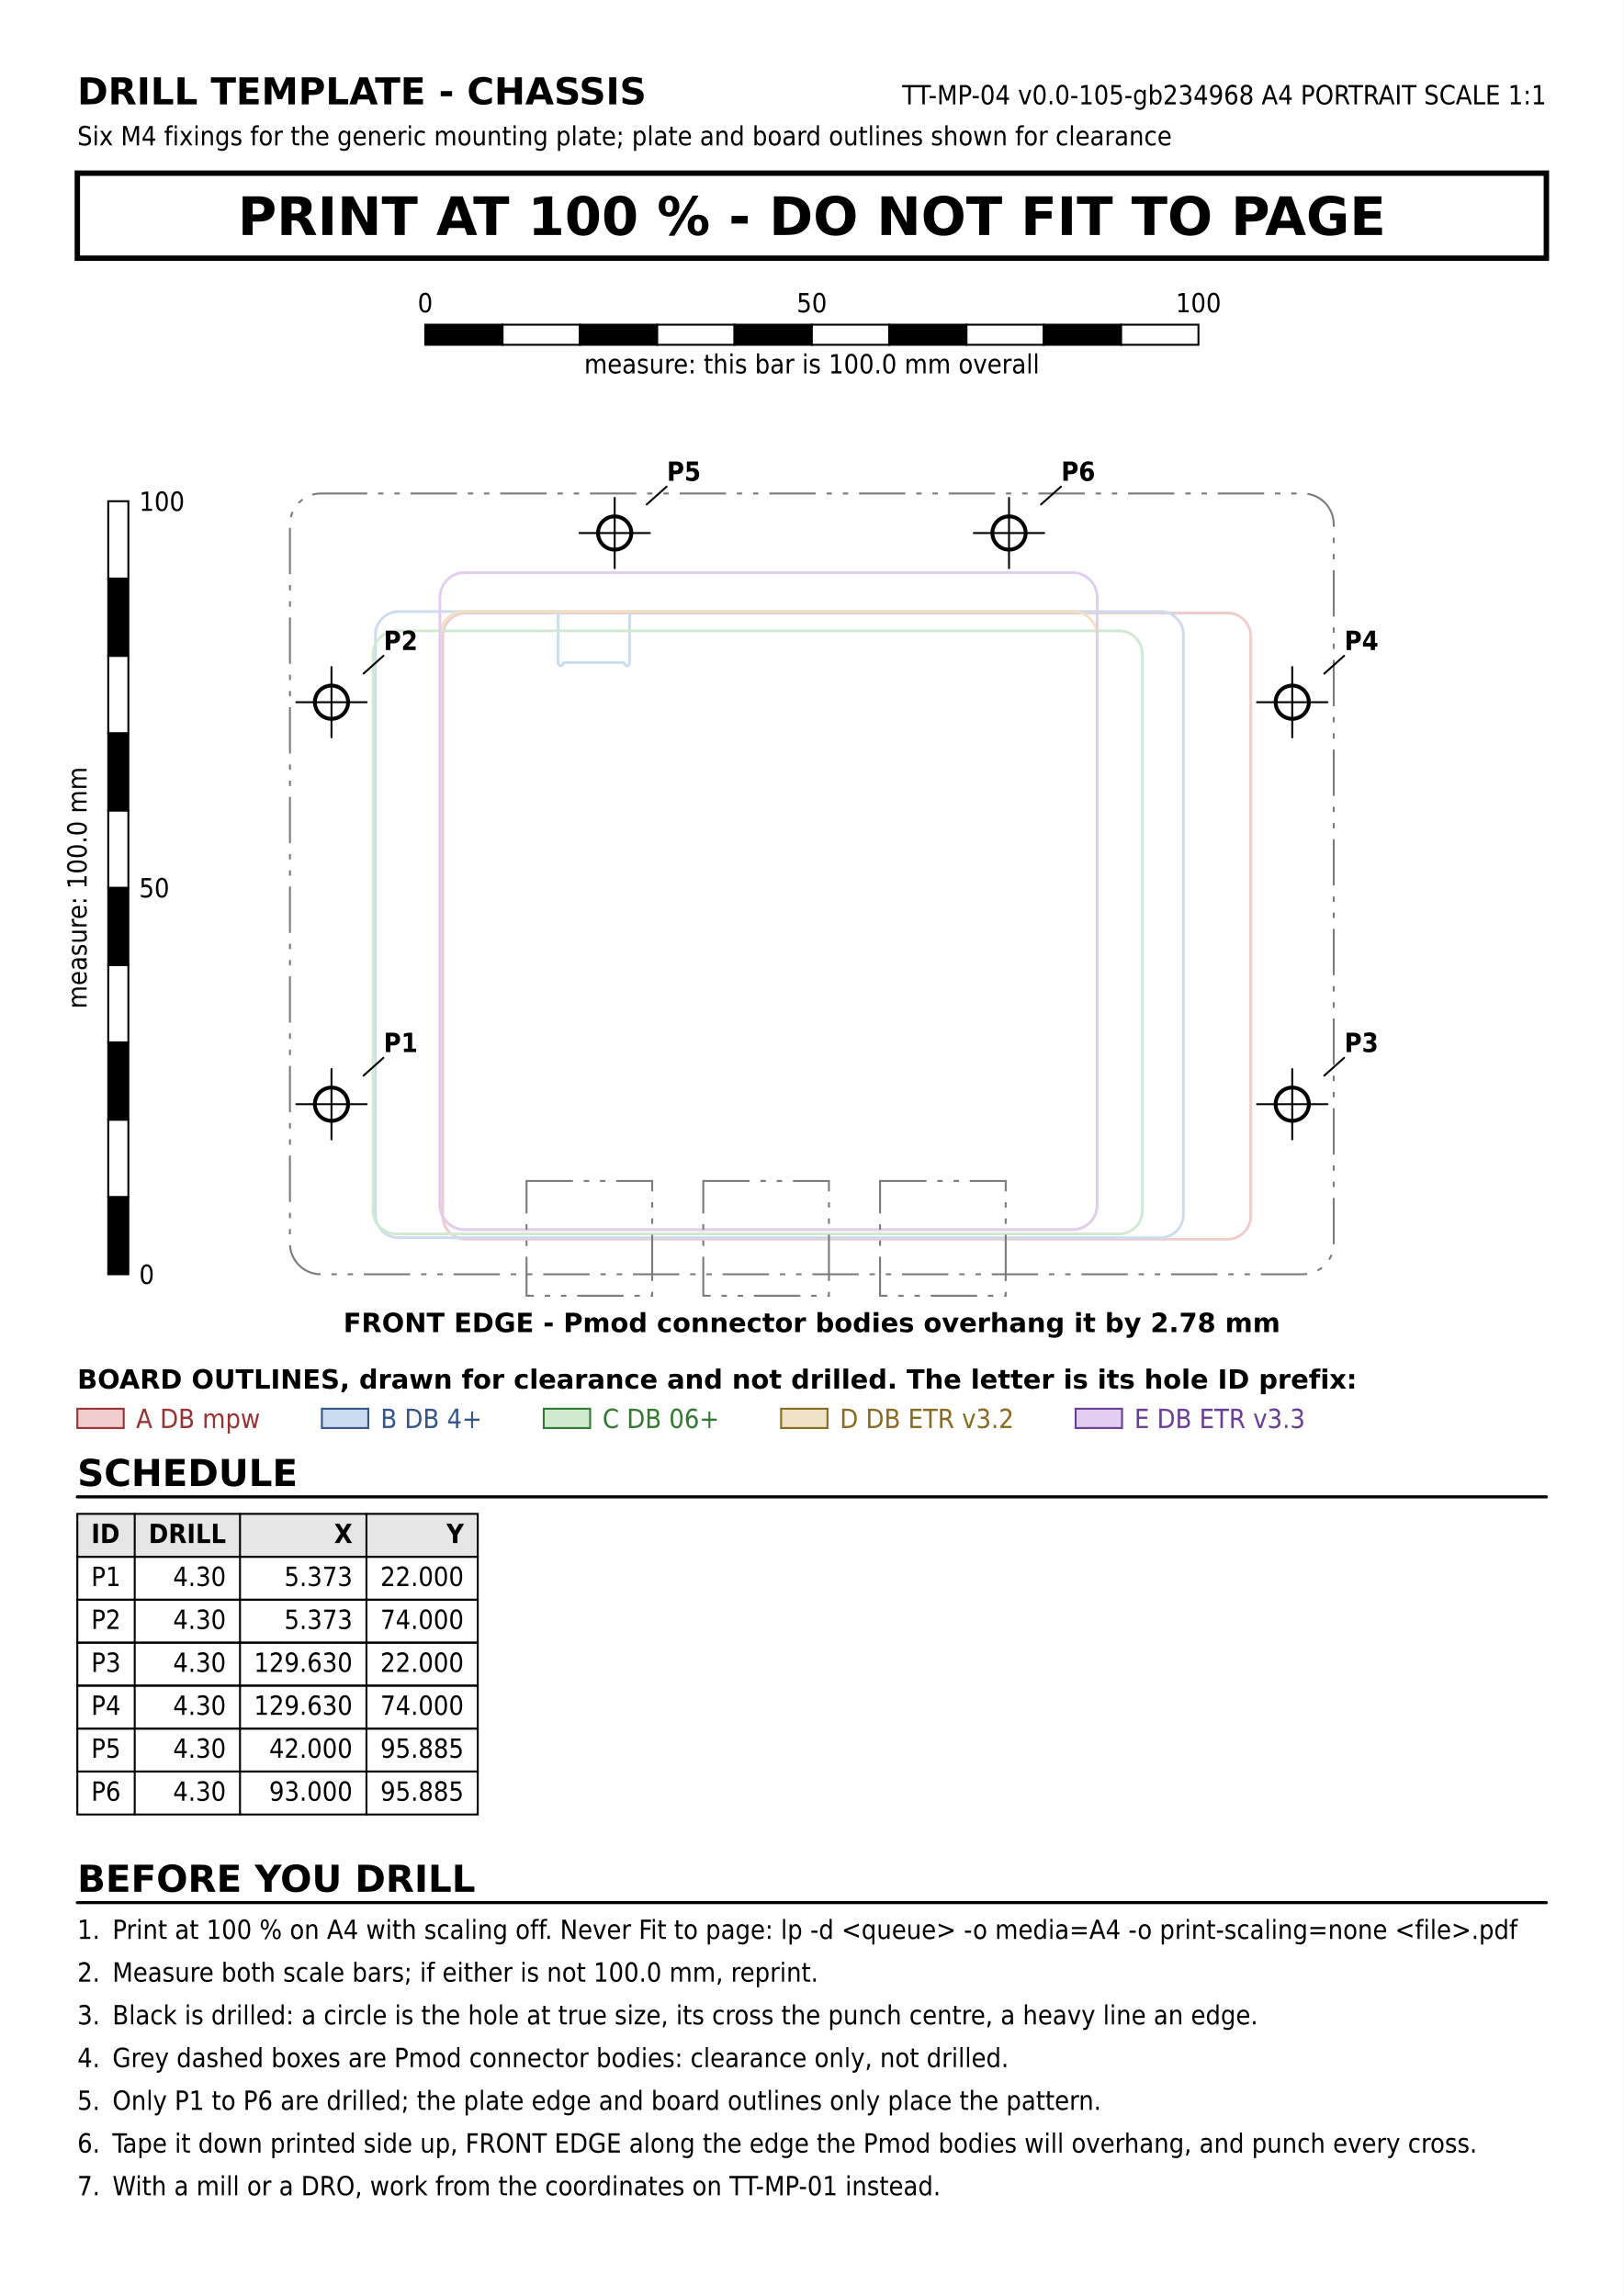
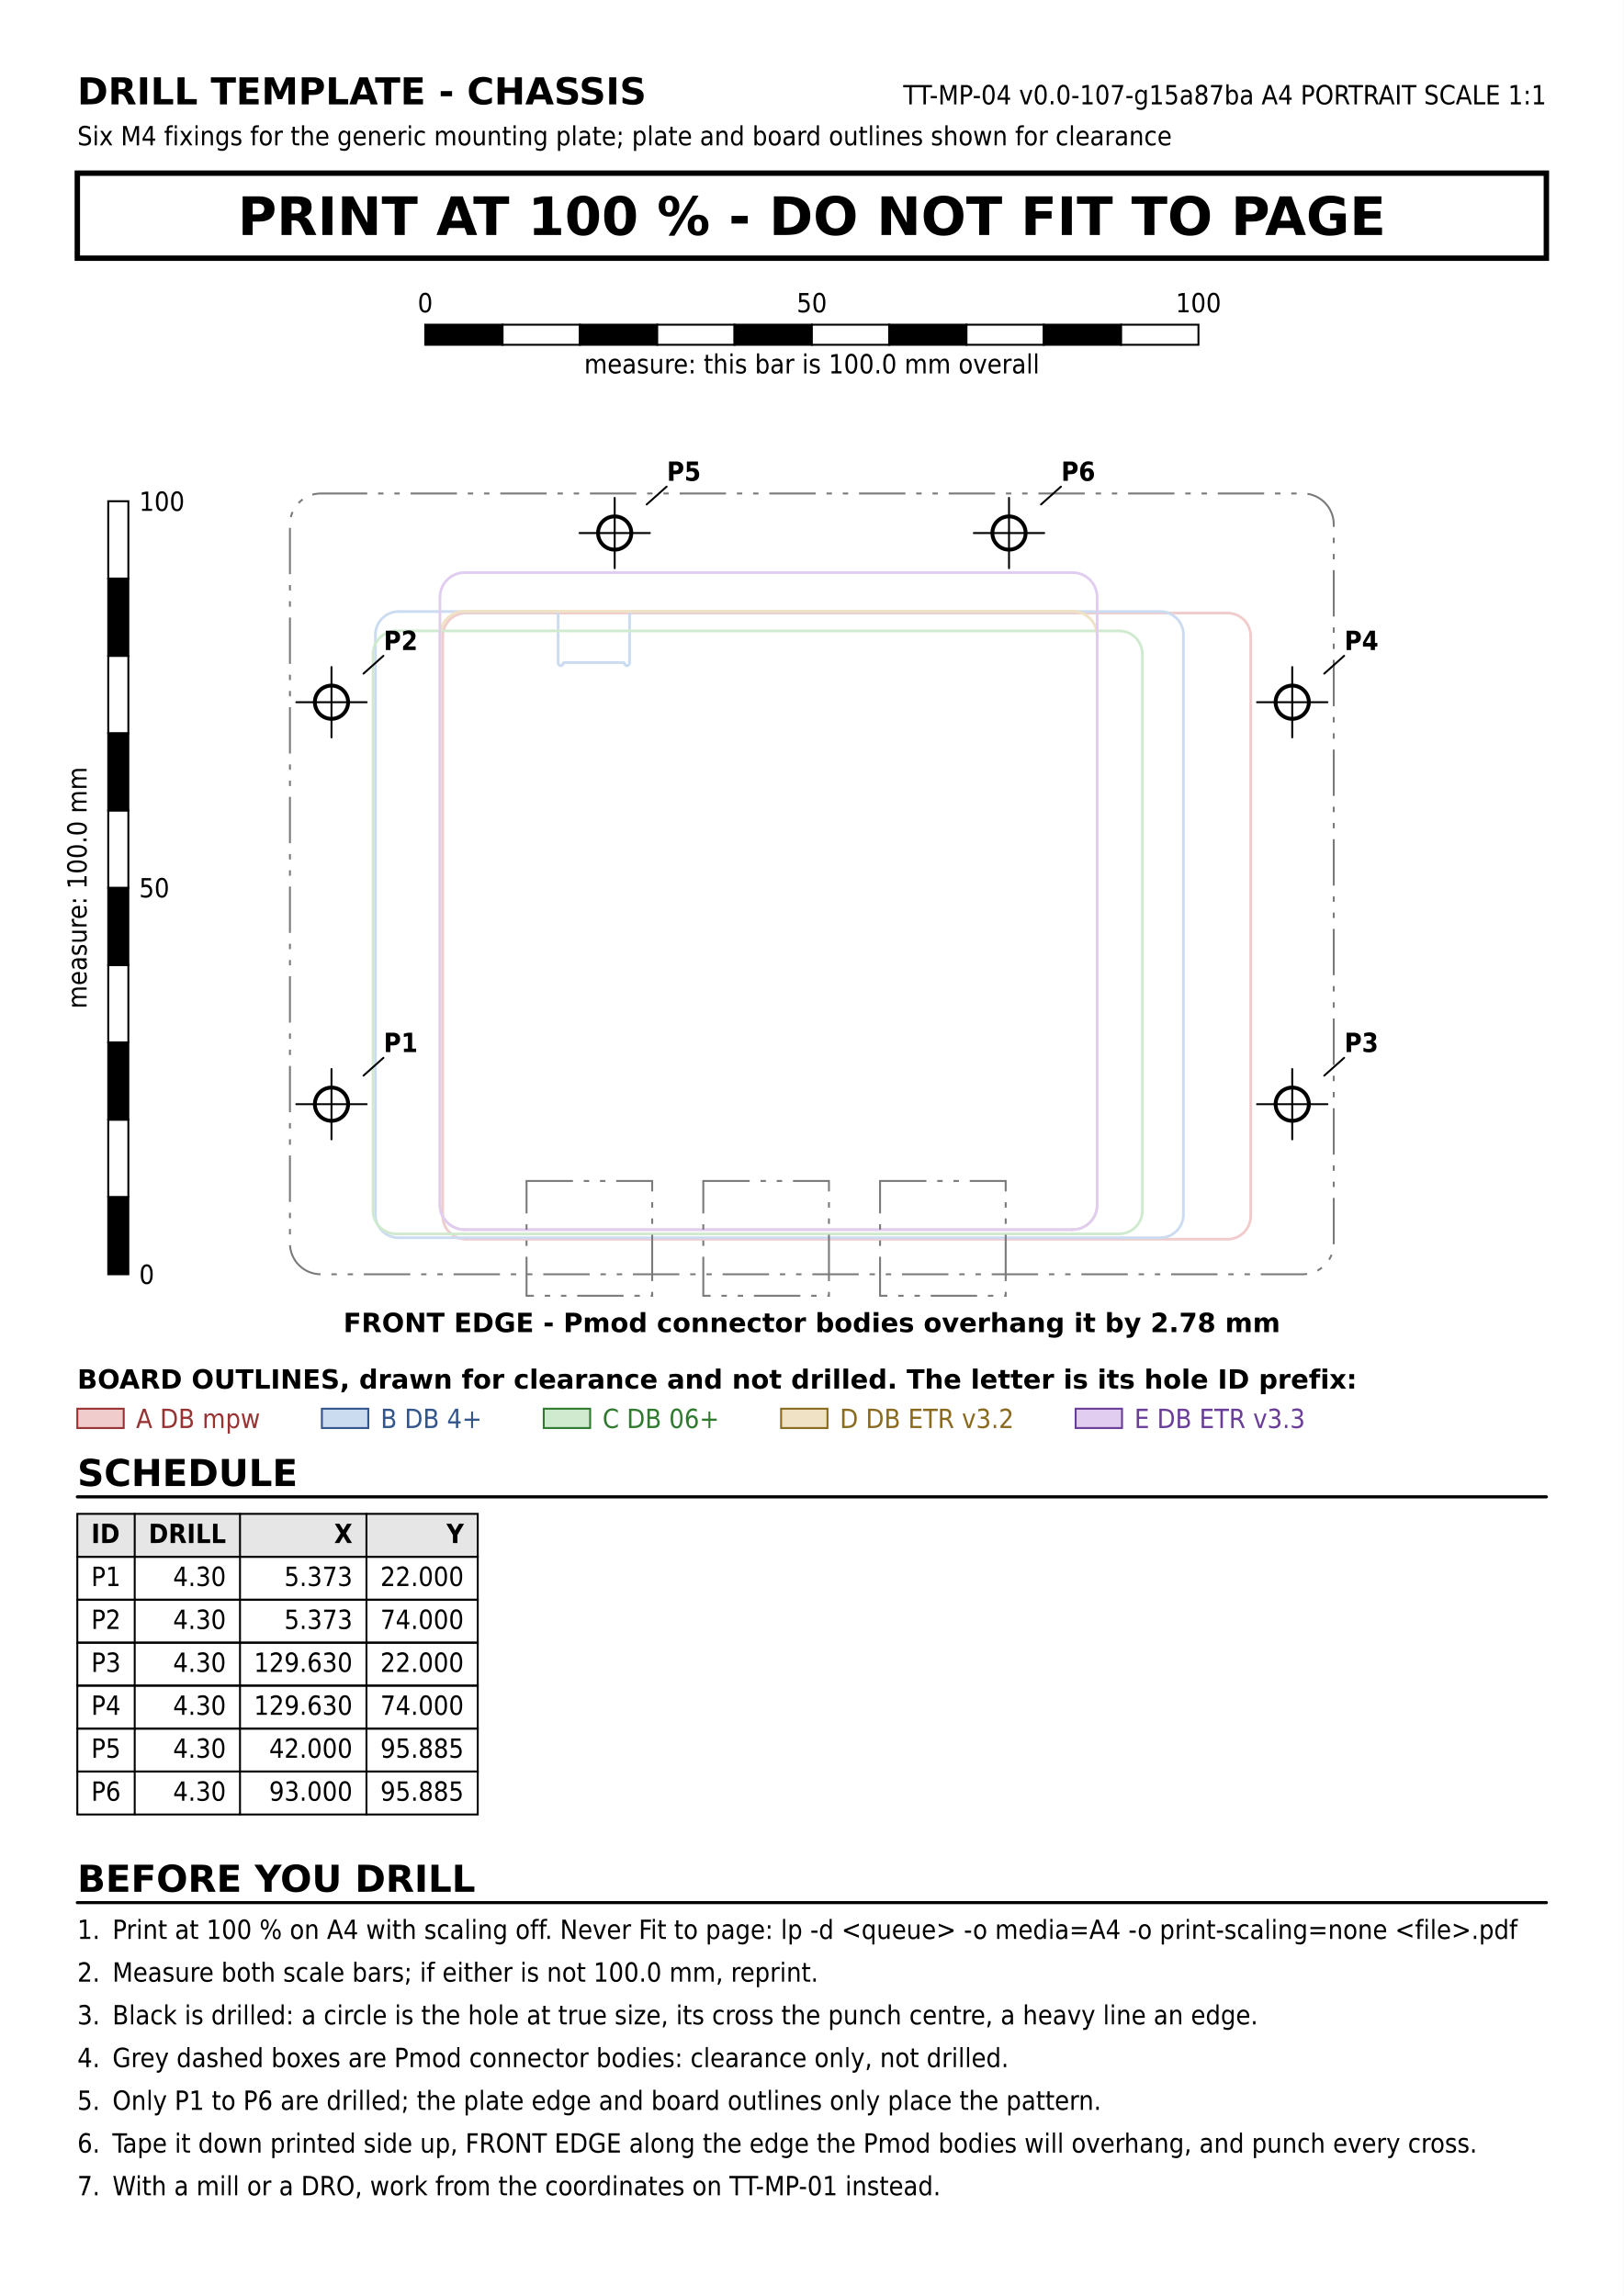
<svg xmlns="http://www.w3.org/2000/svg" version="1.1" width="210mm" height="297mm" viewBox="0 0 210 297">
  <rect width="100%" height="100%" fill="#ffffff" />
  <text x="10" y="13.5" font-family="DejaVu Sans, Liberation Sans, sans-serif" font-size="4.801" fill="#000000" text-anchor="start" font-weight="bold">DRILL TEMPLATE - CHASSIS</text>
-   <text x="200" y="13.5" font-family="DejaVu Sans Condensed, DejaVu Sans, Liberation Sans, sans-serif" font-size="3.429" fill="#000000" text-anchor="end">TT-MP-04    v0.0-105-gb234968    A4 PORTRAIT    SCALE 1:1</text>
+   <text x="200" y="13.5" font-family="DejaVu Sans Condensed, DejaVu Sans, Liberation Sans, sans-serif" font-size="3.429" fill="#000000" text-anchor="end">TT-MP-04    v0.0-107-g15a87ba    A4 PORTRAIT    SCALE 1:1</text>
  <text x="10" y="18.8" font-family="DejaVu Sans Condensed, DejaVu Sans, Liberation Sans, sans-serif" font-size="3.429" fill="#000000" text-anchor="start">Six M4 fixings for the generic mounting plate; plate and board outlines shown for clearance</text>
  <rect x="10" y="22.4" width="190" height="11" fill="none" stroke="#000000" stroke-width="0.7" />
  <text x="105" y="30.4" font-family="DejaVu Sans, Liberation Sans, sans-serif" font-size="6.859" fill="#000000" text-anchor="middle" font-weight="bold">PRINT AT 100 %   -   DO NOT FIT TO PAGE</text>
  <rect x="55" y="42" width="10" height="2.6" fill="#000000" stroke="#000000" stroke-width="0.25" />
  <rect x="65" y="42" width="10" height="2.6" fill="#ffffff" stroke="#000000" stroke-width="0.25" />
  <rect x="75" y="42" width="10" height="2.6" fill="#000000" stroke="#000000" stroke-width="0.25" />
  <rect x="85" y="42" width="10" height="2.6" fill="#ffffff" stroke="#000000" stroke-width="0.25" />
  <rect x="95" y="42" width="10" height="2.6" fill="#000000" stroke="#000000" stroke-width="0.25" />
  <rect x="105" y="42" width="10" height="2.6" fill="#ffffff" stroke="#000000" stroke-width="0.25" />
  <rect x="115" y="42" width="10" height="2.6" fill="#000000" stroke="#000000" stroke-width="0.25" />
  <rect x="125" y="42" width="10" height="2.6" fill="#ffffff" stroke="#000000" stroke-width="0.25" />
  <rect x="135" y="42" width="10" height="2.6" fill="#000000" stroke="#000000" stroke-width="0.25" />
  <rect x="145" y="42" width="10" height="2.6" fill="#ffffff" stroke="#000000" stroke-width="0.25" />
  <text x="55" y="40.4" font-family="DejaVu Sans Condensed, DejaVu Sans, Liberation Sans, sans-serif" font-size="3.429" fill="#000000" text-anchor="middle">0</text>
  <text x="105" y="40.4" font-family="DejaVu Sans Condensed, DejaVu Sans, Liberation Sans, sans-serif" font-size="3.429" fill="#000000" text-anchor="middle">50</text>
  <text x="155" y="40.4" font-family="DejaVu Sans Condensed, DejaVu Sans, Liberation Sans, sans-serif" font-size="3.429" fill="#000000" text-anchor="middle">100</text>
  <text x="105" y="48.3" font-family="DejaVu Sans Condensed, DejaVu Sans, Liberation Sans, sans-serif" font-size="3.429" fill="#000000" text-anchor="middle">measure: this bar is 100.0 mm overall</text>
  <line x1="60.26" y1="79.299" x2="158.76" y2="79.299" stroke="#f0cccc" stroke-width="0.35" stroke-linecap="round" />
  <line x1="158.76" y1="160.299" x2="60.26" y2="160.299" stroke="#f0cccc" stroke-width="0.35" stroke-linecap="round" />
  <line x1="161.76" y1="82.299" x2="161.76" y2="157.299" stroke="#f0cccc" stroke-width="0.35" stroke-linecap="round" />
  <line x1="57.26" y1="157.299" x2="57.26" y2="82.299" stroke="#f0cccc" stroke-width="0.35" stroke-linecap="round" />
  <path d="M 158.76 79.299 A 3 3 0 0 1 161.76 82.299" fill="none" stroke="#f0cccc" stroke-width="0.35" stroke-linejoin="round" stroke-linecap="round" />
  <path d="M 60.26 160.299 A 3 3 0 0 1 57.26 157.299" fill="none" stroke="#f0cccc" stroke-width="0.35" stroke-linejoin="round" stroke-linecap="round" />
  <path d="M 57.26 82.299 A 3 3 0 0 1 60.26 79.299" fill="none" stroke="#f0cccc" stroke-width="0.35" stroke-linejoin="round" stroke-linecap="round" />
  <path d="M 161.76 157.299 A 3 3 0 0 1 158.76 160.299" fill="none" stroke="#f0cccc" stroke-width="0.35" stroke-linejoin="round" stroke-linecap="round" />
  <line x1="81.825" y1="79.109" x2="150.055" y2="79.109" stroke="#ccdcf0" stroke-width="0.35" stroke-linecap="round" />
  <line x1="150.055" y1="160.109" x2="51.555" y2="160.109" stroke="#ccdcf0" stroke-width="0.35" stroke-linecap="round" />
  <line x1="153.055" y1="82.109" x2="153.055" y2="157.109" stroke="#ccdcf0" stroke-width="0.35" stroke-linecap="round" />
  <line x1="71.785" y1="79.109" x2="51.555" y2="79.109" stroke="#ccdcf0" stroke-width="0.35" stroke-linecap="round" />
  <line x1="48.555" y1="157.109" x2="48.555" y2="82.109" stroke="#ccdcf0" stroke-width="0.35" stroke-linecap="round" />
  <line x1="72.185" y1="85.71" x2="72.185" y2="79.51" stroke="#ccdcf0" stroke-width="0.35" stroke-linecap="round" />
  <line x1="80.625" y1="85.71" x2="72.985" y2="85.71" stroke="#ccdcf0" stroke-width="0.35" stroke-linecap="round" />
  <line x1="81.425" y1="79.51" x2="81.425" y2="85.71" stroke="#ccdcf0" stroke-width="0.35" stroke-linecap="round" />
  <path d="M 71.785 79.109 A 0.4 0.4 0 0 1 72.185 79.51" fill="none" stroke="#ccdcf0" stroke-width="0.35" stroke-linejoin="round" stroke-linecap="round" />
  <path d="M 81.425 79.51 A 0.4 0.4 0 0 1 81.825 79.109" fill="none" stroke="#ccdcf0" stroke-width="0.35" stroke-linejoin="round" stroke-linecap="round" />
  <path d="M 150.055 79.109 A 3 3 0 0 1 153.055 82.109" fill="none" stroke="#ccdcf0" stroke-width="0.35" stroke-linejoin="round" stroke-linecap="round" />
  <path d="M 51.555 160.109 A 3 3 0 0 1 48.555 157.109" fill="none" stroke="#ccdcf0" stroke-width="0.35" stroke-linejoin="round" stroke-linecap="round" />
  <path d="M 48.555 82.109 A 3 3 0 0 1 51.555 79.109" fill="none" stroke="#ccdcf0" stroke-width="0.35" stroke-linejoin="round" stroke-linecap="round" />
  <path d="M 153.055 157.109 A 3 3 0 0 1 150.055 160.109" fill="none" stroke="#ccdcf0" stroke-width="0.35" stroke-linejoin="round" stroke-linecap="round" />
  <path d="M 72.51 86.109 A 0.364 0.364 0 0 1 72.185 85.71" fill="none" stroke="#ccdcf0" stroke-width="0.35" stroke-linejoin="round" stroke-linecap="round" />
  <path d="M 72.835 85.829 A 0.303 0.303 0 0 1 72.51 86.109" fill="none" stroke="#ccdcf0" stroke-width="0.35" stroke-linejoin="round" stroke-linecap="round" />
  <path d="M 72.835 85.829 A 0.136 0.136 0 0 1 72.985 85.71" fill="none" stroke="#ccdcf0" stroke-width="0.35" stroke-linejoin="round" stroke-linecap="round" />
  <path d="M 80.625 85.71 A 0.136 0.136 0 0 1 80.775 85.829" fill="none" stroke="#ccdcf0" stroke-width="0.35" stroke-linejoin="round" stroke-linecap="round" />
  <path d="M 81.1 86.109 A 0.303 0.303 0 0 1 80.775 85.829" fill="none" stroke="#ccdcf0" stroke-width="0.35" stroke-linejoin="round" stroke-linecap="round" />
  <path d="M 81.425 85.71 A 0.364 0.364 0 0 1 81.1 86.109" fill="none" stroke="#ccdcf0" stroke-width="0.35" stroke-linejoin="round" stroke-linecap="round" />
  <line x1="51.245" y1="81.609" x2="144.745" y2="81.609" stroke="#cfeacf" stroke-width="0.35" stroke-linecap="round" />
  <line x1="144.745" y1="159.609" x2="51.245" y2="159.609" stroke="#cfeacf" stroke-width="0.35" stroke-linecap="round" />
  <line x1="147.745" y1="84.609" x2="147.745" y2="156.609" stroke="#cfeacf" stroke-width="0.35" stroke-linecap="round" />
  <line x1="48.245" y1="156.609" x2="48.245" y2="84.609" stroke="#cfeacf" stroke-width="0.35" stroke-linecap="round" />
  <path d="M 144.745 81.609 A 3 3 0 0 1 147.745 84.609" fill="none" stroke="#cfeacf" stroke-width="0.35" stroke-linejoin="round" stroke-linecap="round" />
  <path d="M 51.245 159.609 A 3 3 0 0 1 48.245 156.609" fill="none" stroke="#cfeacf" stroke-width="0.35" stroke-linejoin="round" stroke-linecap="round" />
  <path d="M 48.245 84.609 A 3 3 0 0 1 51.245 81.609" fill="none" stroke="#cfeacf" stroke-width="0.35" stroke-linejoin="round" stroke-linecap="round" />
  <path d="M 147.745 156.609 A 3 3 0 0 1 144.745 159.609" fill="none" stroke="#cfeacf" stroke-width="0.35" stroke-linejoin="round" stroke-linecap="round" />
  <line x1="138.7" y1="159.065" x2="60.1" y2="159.065" stroke="#f0e2c4" stroke-width="0.35" stroke-linecap="round" />
  <line x1="56.9" y1="155.864" x2="56.9" y2="82.264" stroke="#f0e2c4" stroke-width="0.35" stroke-linecap="round" />
  <line x1="141.9" y1="82.264" x2="141.9" y2="155.864" stroke="#f0e2c4" stroke-width="0.35" stroke-linecap="round" />
  <line x1="60.1" y1="79.064" x2="138.7" y2="79.064" stroke="#f0e2c4" stroke-width="0.35" stroke-linecap="round" />
  <path d="M 60.1 159.065 A 3.2 3.2 0 0 1 56.9 155.864" fill="none" stroke="#f0e2c4" stroke-width="0.35" stroke-linejoin="round" stroke-linecap="round" />
  <path d="M 141.9 155.864 A 3.2 3.2 0 0 1 138.7 159.065" fill="none" stroke="#f0e2c4" stroke-width="0.35" stroke-linejoin="round" stroke-linecap="round" />
  <path d="M 138.7 79.064 A 3.2 3.2 0 0 1 141.9 82.264" fill="none" stroke="#f0e2c4" stroke-width="0.35" stroke-linejoin="round" stroke-linecap="round" />
  <path d="M 56.9 82.264 A 3.2 3.2 0 0 1 60.1 79.064" fill="none" stroke="#f0e2c4" stroke-width="0.35" stroke-linejoin="round" stroke-linecap="round" />
  <line x1="56.9" y1="155.864" x2="56.9" y2="77.264" stroke="#e0cdf0" stroke-width="0.35" stroke-linecap="round" />
  <line x1="60.1" y1="74.064" x2="138.7" y2="74.064" stroke="#e0cdf0" stroke-width="0.35" stroke-linecap="round" />
  <line x1="138.7" y1="159.065" x2="60.1" y2="159.065" stroke="#e0cdf0" stroke-width="0.35" stroke-linecap="round" />
  <line x1="141.9" y1="77.264" x2="141.9" y2="155.864" stroke="#e0cdf0" stroke-width="0.35" stroke-linecap="round" />
  <path d="M 56.9 77.264 A 3.2 3.2 0 0 1 60.1 74.064" fill="none" stroke="#e0cdf0" stroke-width="0.35" stroke-linejoin="round" stroke-linecap="round" />
  <path d="M 60.1 159.065 A 3.2 3.2 0 0 1 56.9 155.864" fill="none" stroke="#e0cdf0" stroke-width="0.35" stroke-linejoin="round" stroke-linecap="round" />
  <path d="M 138.7 74.064 A 3.2 3.2 0 0 1 141.9 77.264" fill="none" stroke="#e0cdf0" stroke-width="0.35" stroke-linejoin="round" stroke-linecap="round" />
  <path d="M 141.9 155.864 A 3.2 3.2 0 0 1 138.7 159.065" fill="none" stroke="#e0cdf0" stroke-width="0.35" stroke-linejoin="round" stroke-linecap="round" />
  <rect x="68.1" y="152.764" width="16.25" height="14.85" fill="none" stroke="#7a7a7a" stroke-width="0.25" stroke-dasharray="6.0,1.4,0.7,1.4,0.7,1.4" />
  <rect x="90.96" y="152.764" width="16.25" height="14.85" fill="none" stroke="#7a7a7a" stroke-width="0.25" stroke-dasharray="6.0,1.4,0.7,1.4,0.7,1.4" />
  <rect x="113.82" y="152.764" width="16.25" height="14.85" fill="none" stroke="#7a7a7a" stroke-width="0.25" stroke-dasharray="6.0,1.4,0.7,1.4,0.7,1.4" />
  <rect x="37.5" y="63.834" width="135" height="101" fill="none" stroke="#7a7a7a" stroke-width="0.25" stroke-dasharray="6.0,1.4,0.7,1.4,0.7,1.4" rx="4" ry="4" />
  <circle cx="42.873" cy="142.834" r="2.15" fill="#ffffff" stroke="#000000" stroke-width="0.5" />
  <line x1="38.323" y1="142.834" x2="47.423" y2="142.834" stroke="#000000" stroke-width="0.25" stroke-linecap="round" />
  <line x1="42.873" y1="147.385" x2="42.873" y2="138.285" stroke="#000000" stroke-width="0.25" stroke-linecap="round" />
  <circle cx="42.873" cy="90.835" r="2.15" fill="#ffffff" stroke="#000000" stroke-width="0.5" />
  <line x1="38.323" y1="90.835" x2="47.423" y2="90.835" stroke="#000000" stroke-width="0.25" stroke-linecap="round" />
  <line x1="42.873" y1="95.385" x2="42.873" y2="86.284" stroke="#000000" stroke-width="0.25" stroke-linecap="round" />
  <circle cx="167.13" cy="142.834" r="2.15" fill="#ffffff" stroke="#000000" stroke-width="0.5" />
  <line x1="162.58" y1="142.834" x2="171.68" y2="142.834" stroke="#000000" stroke-width="0.25" stroke-linecap="round" />
  <line x1="167.13" y1="147.385" x2="167.13" y2="138.285" stroke="#000000" stroke-width="0.25" stroke-linecap="round" />
  <circle cx="167.13" cy="90.835" r="2.15" fill="#ffffff" stroke="#000000" stroke-width="0.5" />
  <line x1="162.58" y1="90.835" x2="171.68" y2="90.835" stroke="#000000" stroke-width="0.25" stroke-linecap="round" />
  <line x1="167.13" y1="95.385" x2="167.13" y2="86.284" stroke="#000000" stroke-width="0.25" stroke-linecap="round" />
  <circle cx="79.5" cy="68.95" r="2.15" fill="#ffffff" stroke="#000000" stroke-width="0.5" />
  <line x1="74.95" y1="68.95" x2="84.05" y2="68.95" stroke="#000000" stroke-width="0.25" stroke-linecap="round" />
  <line x1="79.5" y1="73.499" x2="79.5" y2="64.4" stroke="#000000" stroke-width="0.25" stroke-linecap="round" />
  <circle cx="130.5" cy="68.95" r="2.15" fill="#ffffff" stroke="#000000" stroke-width="0.5" />
  <line x1="125.95" y1="68.95" x2="135.05" y2="68.95" stroke="#000000" stroke-width="0.25" stroke-linecap="round" />
  <line x1="130.5" y1="73.499" x2="130.5" y2="64.4" stroke="#000000" stroke-width="0.25" stroke-linecap="round" />
  <text x="105" y="172.315" font-family="DejaVu Sans, Liberation Sans, sans-serif" font-size="3.429" fill="#000000" text-anchor="middle" font-weight="bold">FRONT EDGE   -   Pmod connector bodies overhang it by 2.78 mm</text>
  <line x1="47.012" y1="139.137" x2="49.587" y2="136.836" stroke="#000000" stroke-width="0.25" stroke-linecap="round" />
  <text x="51.827" y="136.084" font-family="DejaVu Sans Condensed, DejaVu Sans, Liberation Sans, sans-serif" font-size="3.429" fill="#000000" text-anchor="middle" font-weight="bold">P1</text>
  <line x1="47.012" y1="87.137" x2="49.587" y2="84.836" stroke="#000000" stroke-width="0.25" stroke-linecap="round" />
  <text x="51.827" y="84.085" font-family="DejaVu Sans Condensed, DejaVu Sans, Liberation Sans, sans-serif" font-size="3.429" fill="#000000" text-anchor="middle" font-weight="bold">P2</text>
  <line x1="171.269" y1="139.137" x2="173.844" y2="136.836" stroke="#000000" stroke-width="0.25" stroke-linecap="round" />
  <text x="176.084" y="136.084" font-family="DejaVu Sans Condensed, DejaVu Sans, Liberation Sans, sans-serif" font-size="3.429" fill="#000000" text-anchor="middle" font-weight="bold">P3</text>
  <line x1="171.269" y1="87.137" x2="173.844" y2="84.836" stroke="#000000" stroke-width="0.25" stroke-linecap="round" />
  <text x="176.084" y="84.085" font-family="DejaVu Sans Condensed, DejaVu Sans, Liberation Sans, sans-serif" font-size="3.429" fill="#000000" text-anchor="middle" font-weight="bold">P4</text>
  <line x1="83.639" y1="65.252" x2="86.214" y2="62.951" stroke="#000000" stroke-width="0.25" stroke-linecap="round" />
  <text x="88.454" y="62.2" font-family="DejaVu Sans Condensed, DejaVu Sans, Liberation Sans, sans-serif" font-size="3.429" fill="#000000" text-anchor="middle" font-weight="bold">P5</text>
  <line x1="134.639" y1="65.252" x2="137.214" y2="62.951" stroke="#000000" stroke-width="0.25" stroke-linecap="round" />
  <text x="139.454" y="62.2" font-family="DejaVu Sans Condensed, DejaVu Sans, Liberation Sans, sans-serif" font-size="3.429" fill="#000000" text-anchor="middle" font-weight="bold">P6</text>
  <rect x="14" y="154.834" width="2.6" height="10" fill="#000000" stroke="#000000" stroke-width="0.25" />
  <rect x="14" y="144.834" width="2.6" height="10" fill="#ffffff" stroke="#000000" stroke-width="0.25" />
  <rect x="14" y="134.834" width="2.6" height="10" fill="#000000" stroke="#000000" stroke-width="0.25" />
  <rect x="14" y="124.835" width="2.6" height="10" fill="#ffffff" stroke="#000000" stroke-width="0.25" />
  <rect x="14" y="114.835" width="2.6" height="10" fill="#000000" stroke="#000000" stroke-width="0.25" />
  <rect x="14" y="104.835" width="2.6" height="10" fill="#ffffff" stroke="#000000" stroke-width="0.25" />
  <rect x="14" y="94.835" width="2.6" height="10" fill="#000000" stroke="#000000" stroke-width="0.25" />
  <rect x="14" y="84.835" width="2.6" height="10" fill="#ffffff" stroke="#000000" stroke-width="0.25" />
  <rect x="14" y="74.835" width="2.6" height="10" fill="#000000" stroke="#000000" stroke-width="0.25" />
  <rect x="14" y="64.835" width="2.6" height="10" fill="#ffffff" stroke="#000000" stroke-width="0.25" />
  <text x="18" y="166.084" font-family="DejaVu Sans Condensed, DejaVu Sans, Liberation Sans, sans-serif" font-size="3.429" fill="#000000" text-anchor="start">0</text>
  <text x="18" y="116.085" font-family="DejaVu Sans Condensed, DejaVu Sans, Liberation Sans, sans-serif" font-size="3.429" fill="#000000" text-anchor="start">50</text>
  <text x="18" y="66.085" font-family="DejaVu Sans Condensed, DejaVu Sans, Liberation Sans, sans-serif" font-size="3.429" fill="#000000" text-anchor="start">100</text>
  <text x="11.2" y="114.835" font-family="DejaVu Sans Condensed, DejaVu Sans, Liberation Sans, sans-serif" font-size="3.429" fill="#000000" text-anchor="middle" transform="rotate(-90 11.2 114.8345)">measure: 100.0 mm</text>
  <text x="10" y="179.624" font-family="DejaVu Sans, Liberation Sans, sans-serif" font-size="3.429" fill="#000000" text-anchor="start" font-weight="bold">BOARD OUTLINES, drawn for clearance and not drilled. The letter is its hole ID prefix:</text>
  <rect x="10" y="182.224" width="6" height="2.5" fill="#f0cccc" stroke="#993333" stroke-width="0.25" />
  <text x="17.6" y="184.724" font-family="DejaVu Sans Condensed, DejaVu Sans, Liberation Sans, sans-serif" font-size="3.429" fill="#993333" text-anchor="start">A  DB mpw</text>
  <rect x="41.63" y="182.224" width="6" height="2.5" fill="#ccdcf0" stroke="#33558c" stroke-width="0.25" />
  <text x="49.23" y="184.724" font-family="DejaVu Sans Condensed, DejaVu Sans, Liberation Sans, sans-serif" font-size="3.429" fill="#33558c" text-anchor="start">B  DB 4+</text>
  <rect x="70.325" y="182.224" width="6" height="2.5" fill="#cfeacf" stroke="#2f7a2f" stroke-width="0.25" />
  <text x="77.925" y="184.724" font-family="DejaVu Sans Condensed, DejaVu Sans, Liberation Sans, sans-serif" font-size="3.429" fill="#2f7a2f" text-anchor="start">C  DB 06+</text>
  <rect x="101.022" y="182.224" width="6" height="2.5" fill="#f0e2c4" stroke="#8a6a1f" stroke-width="0.25" />
  <text x="108.622" y="184.724" font-family="DejaVu Sans Condensed, DejaVu Sans, Liberation Sans, sans-serif" font-size="3.429" fill="#8a6a1f" text-anchor="start">D  DB ETR v3.2</text>
  <rect x="139.115" y="182.224" width="6" height="2.5" fill="#e0cdf0" stroke="#6a3d99" stroke-width="0.25" />
  <text x="146.715" y="184.724" font-family="DejaVu Sans Condensed, DejaVu Sans, Liberation Sans, sans-serif" font-size="3.429" fill="#6a3d99" text-anchor="start">E  DB ETR v3.3</text>
  <text x="10" y="192.224" font-family="DejaVu Sans, Liberation Sans, sans-serif" font-size="4.801" fill="#000000" text-anchor="start" font-weight="bold">SCHEDULE</text>
  <line x1="10" y1="193.624" x2="200" y2="193.624" stroke="#000000" stroke-width="0.4" stroke-linecap="round" />
  <rect x="10" y="195.824" width="51.787" height="5.556" fill="#e6e6e6" stroke="#000000" stroke-width="0.25" />
  <text x="11.8" y="199.602" font-family="DejaVu Sans Condensed, DejaVu Sans, Liberation Sans, sans-serif" font-size="3.429" fill="#000000" text-anchor="start" font-weight="bold">ID</text>
  <text x="29.24" y="199.602" font-family="DejaVu Sans Condensed, DejaVu Sans, Liberation Sans, sans-serif" font-size="3.429" fill="#000000" text-anchor="end" font-weight="bold">DRILL</text>
  <text x="45.595" y="199.602" font-family="DejaVu Sans Condensed, DejaVu Sans, Liberation Sans, sans-serif" font-size="3.429" fill="#000000" text-anchor="end" font-weight="bold">X</text>
  <text x="59.987" y="199.602" font-family="DejaVu Sans Condensed, DejaVu Sans, Liberation Sans, sans-serif" font-size="3.429" fill="#000000" text-anchor="end" font-weight="bold">Y</text>
  <rect x="10" y="201.379" width="51.787" height="5.556" fill="none" stroke="#000000" stroke-width="0.25" />
  <text x="11.8" y="205.157" font-family="DejaVu Sans Condensed, DejaVu Sans, Liberation Sans, sans-serif" font-size="3.429" fill="#000000" text-anchor="start">P1</text>
  <text x="29.24" y="205.157" font-family="DejaVu Sans Condensed, DejaVu Sans, Liberation Sans, sans-serif" font-size="3.429" fill="#000000" text-anchor="end">4.30</text>
  <text x="45.595" y="205.157" font-family="DejaVu Sans Condensed, DejaVu Sans, Liberation Sans, sans-serif" font-size="3.429" fill="#000000" text-anchor="end">5.373</text>
  <text x="59.987" y="205.157" font-family="DejaVu Sans Condensed, DejaVu Sans, Liberation Sans, sans-serif" font-size="3.429" fill="#000000" text-anchor="end">22.000</text>
  <rect x="10" y="206.935" width="51.787" height="5.556" fill="none" stroke="#000000" stroke-width="0.25" />
  <text x="11.8" y="210.713" font-family="DejaVu Sans Condensed, DejaVu Sans, Liberation Sans, sans-serif" font-size="3.429" fill="#000000" text-anchor="start">P2</text>
  <text x="29.24" y="210.713" font-family="DejaVu Sans Condensed, DejaVu Sans, Liberation Sans, sans-serif" font-size="3.429" fill="#000000" text-anchor="end">4.30</text>
  <text x="45.595" y="210.713" font-family="DejaVu Sans Condensed, DejaVu Sans, Liberation Sans, sans-serif" font-size="3.429" fill="#000000" text-anchor="end">5.373</text>
  <text x="59.987" y="210.713" font-family="DejaVu Sans Condensed, DejaVu Sans, Liberation Sans, sans-serif" font-size="3.429" fill="#000000" text-anchor="end">74.000</text>
  <rect x="10" y="212.49" width="51.787" height="5.556" fill="none" stroke="#000000" stroke-width="0.25" />
  <text x="11.8" y="216.268" font-family="DejaVu Sans Condensed, DejaVu Sans, Liberation Sans, sans-serif" font-size="3.429" fill="#000000" text-anchor="start">P3</text>
  <text x="29.24" y="216.268" font-family="DejaVu Sans Condensed, DejaVu Sans, Liberation Sans, sans-serif" font-size="3.429" fill="#000000" text-anchor="end">4.30</text>
  <text x="45.595" y="216.268" font-family="DejaVu Sans Condensed, DejaVu Sans, Liberation Sans, sans-serif" font-size="3.429" fill="#000000" text-anchor="end">129.630</text>
  <text x="59.987" y="216.268" font-family="DejaVu Sans Condensed, DejaVu Sans, Liberation Sans, sans-serif" font-size="3.429" fill="#000000" text-anchor="end">22.000</text>
  <rect x="10" y="218.046" width="51.787" height="5.556" fill="none" stroke="#000000" stroke-width="0.25" />
  <text x="11.8" y="221.824" font-family="DejaVu Sans Condensed, DejaVu Sans, Liberation Sans, sans-serif" font-size="3.429" fill="#000000" text-anchor="start">P4</text>
  <text x="29.24" y="221.824" font-family="DejaVu Sans Condensed, DejaVu Sans, Liberation Sans, sans-serif" font-size="3.429" fill="#000000" text-anchor="end">4.30</text>
  <text x="45.595" y="221.824" font-family="DejaVu Sans Condensed, DejaVu Sans, Liberation Sans, sans-serif" font-size="3.429" fill="#000000" text-anchor="end">129.630</text>
  <text x="59.987" y="221.824" font-family="DejaVu Sans Condensed, DejaVu Sans, Liberation Sans, sans-serif" font-size="3.429" fill="#000000" text-anchor="end">74.000</text>
  <rect x="10" y="223.602" width="51.787" height="5.556" fill="none" stroke="#000000" stroke-width="0.25" />
  <text x="11.8" y="227.379" font-family="DejaVu Sans Condensed, DejaVu Sans, Liberation Sans, sans-serif" font-size="3.429" fill="#000000" text-anchor="start">P5</text>
  <text x="29.24" y="227.379" font-family="DejaVu Sans Condensed, DejaVu Sans, Liberation Sans, sans-serif" font-size="3.429" fill="#000000" text-anchor="end">4.30</text>
  <text x="45.595" y="227.379" font-family="DejaVu Sans Condensed, DejaVu Sans, Liberation Sans, sans-serif" font-size="3.429" fill="#000000" text-anchor="end">42.000</text>
  <text x="59.987" y="227.379" font-family="DejaVu Sans Condensed, DejaVu Sans, Liberation Sans, sans-serif" font-size="3.429" fill="#000000" text-anchor="end">95.885</text>
  <rect x="10" y="229.157" width="51.787" height="5.556" fill="none" stroke="#000000" stroke-width="0.25" />
  <text x="11.8" y="232.935" font-family="DejaVu Sans Condensed, DejaVu Sans, Liberation Sans, sans-serif" font-size="3.429" fill="#000000" text-anchor="start">P6</text>
  <text x="29.24" y="232.935" font-family="DejaVu Sans Condensed, DejaVu Sans, Liberation Sans, sans-serif" font-size="3.429" fill="#000000" text-anchor="end">4.30</text>
  <text x="45.595" y="232.935" font-family="DejaVu Sans Condensed, DejaVu Sans, Liberation Sans, sans-serif" font-size="3.429" fill="#000000" text-anchor="end">93.000</text>
  <text x="59.987" y="232.935" font-family="DejaVu Sans Condensed, DejaVu Sans, Liberation Sans, sans-serif" font-size="3.429" fill="#000000" text-anchor="end">95.885</text>
  <line x1="17.423" y1="195.824" x2="17.423" y2="234.713" stroke="#000000" stroke-width="0.25" stroke-linecap="round" />
  <line x1="31.04" y1="195.824" x2="31.04" y2="234.713" stroke="#000000" stroke-width="0.25" stroke-linecap="round" />
  <line x1="47.395" y1="195.824" x2="47.395" y2="234.713" stroke="#000000" stroke-width="0.25" stroke-linecap="round" />
  <text x="10" y="244.713" font-family="DejaVu Sans, Liberation Sans, sans-serif" font-size="4.801" fill="#000000" text-anchor="start" font-weight="bold">BEFORE YOU DRILL</text>
  <line x1="10" y1="246.113" x2="200" y2="246.113" stroke="#000000" stroke-width="0.4" stroke-linecap="round" />
  <text x="10" y="250.813" font-family="DejaVu Sans Condensed, DejaVu Sans, Liberation Sans, sans-serif" font-size="3.429" fill="#000000" text-anchor="start">1.</text>
  <text x="14.542" y="250.813" font-family="DejaVu Sans Condensed, DejaVu Sans, Liberation Sans, sans-serif" font-size="3.429" fill="#000000" text-anchor="start">Print at 100 % on A4 with scaling off. Never Fit to page: lp -d &lt;queue&gt; -o media=A4 -o print-scaling=none &lt;file&gt;.pdf</text>
  <text x="10" y="256.339" font-family="DejaVu Sans Condensed, DejaVu Sans, Liberation Sans, sans-serif" font-size="3.429" fill="#000000" text-anchor="start">2.</text>
  <text x="14.542" y="256.339" font-family="DejaVu Sans Condensed, DejaVu Sans, Liberation Sans, sans-serif" font-size="3.429" fill="#000000" text-anchor="start">Measure both scale bars; if either is not 100.0 mm, reprint.</text>
  <text x="10" y="261.866" font-family="DejaVu Sans Condensed, DejaVu Sans, Liberation Sans, sans-serif" font-size="3.429" fill="#000000" text-anchor="start">3.</text>
  <text x="14.542" y="261.866" font-family="DejaVu Sans Condensed, DejaVu Sans, Liberation Sans, sans-serif" font-size="3.429" fill="#000000" text-anchor="start">Black is drilled: a circle is the hole at true size, its cross the punch centre, a heavy line an edge.</text>
  <text x="10" y="267.393" font-family="DejaVu Sans Condensed, DejaVu Sans, Liberation Sans, sans-serif" font-size="3.429" fill="#000000" text-anchor="start">4.</text>
  <text x="14.542" y="267.393" font-family="DejaVu Sans Condensed, DejaVu Sans, Liberation Sans, sans-serif" font-size="3.429" fill="#000000" text-anchor="start">Grey dashed boxes are Pmod connector bodies: clearance only, not drilled.</text>
  <text x="10" y="272.92" font-family="DejaVu Sans Condensed, DejaVu Sans, Liberation Sans, sans-serif" font-size="3.429" fill="#000000" text-anchor="start">5.</text>
  <text x="14.542" y="272.92" font-family="DejaVu Sans Condensed, DejaVu Sans, Liberation Sans, sans-serif" font-size="3.429" fill="#000000" text-anchor="start">Only P1 to P6 are drilled; the plate edge and board outlines only place the pattern.</text>
  <text x="10" y="278.447" font-family="DejaVu Sans Condensed, DejaVu Sans, Liberation Sans, sans-serif" font-size="3.429" fill="#000000" text-anchor="start">6.</text>
  <text x="14.542" y="278.447" font-family="DejaVu Sans Condensed, DejaVu Sans, Liberation Sans, sans-serif" font-size="3.429" fill="#000000" text-anchor="start">Tape it down printed side up, FRONT EDGE along the edge the Pmod bodies will overhang, and punch every cross.</text>
  <text x="10" y="283.973" font-family="DejaVu Sans Condensed, DejaVu Sans, Liberation Sans, sans-serif" font-size="3.429" fill="#000000" text-anchor="start">7.</text>
  <text x="14.542" y="283.973" font-family="DejaVu Sans Condensed, DejaVu Sans, Liberation Sans, sans-serif" font-size="3.429" fill="#000000" text-anchor="start">With a mill or a DRO, work from the coordinates on TT-MP-01 instead.</text>
</svg>
